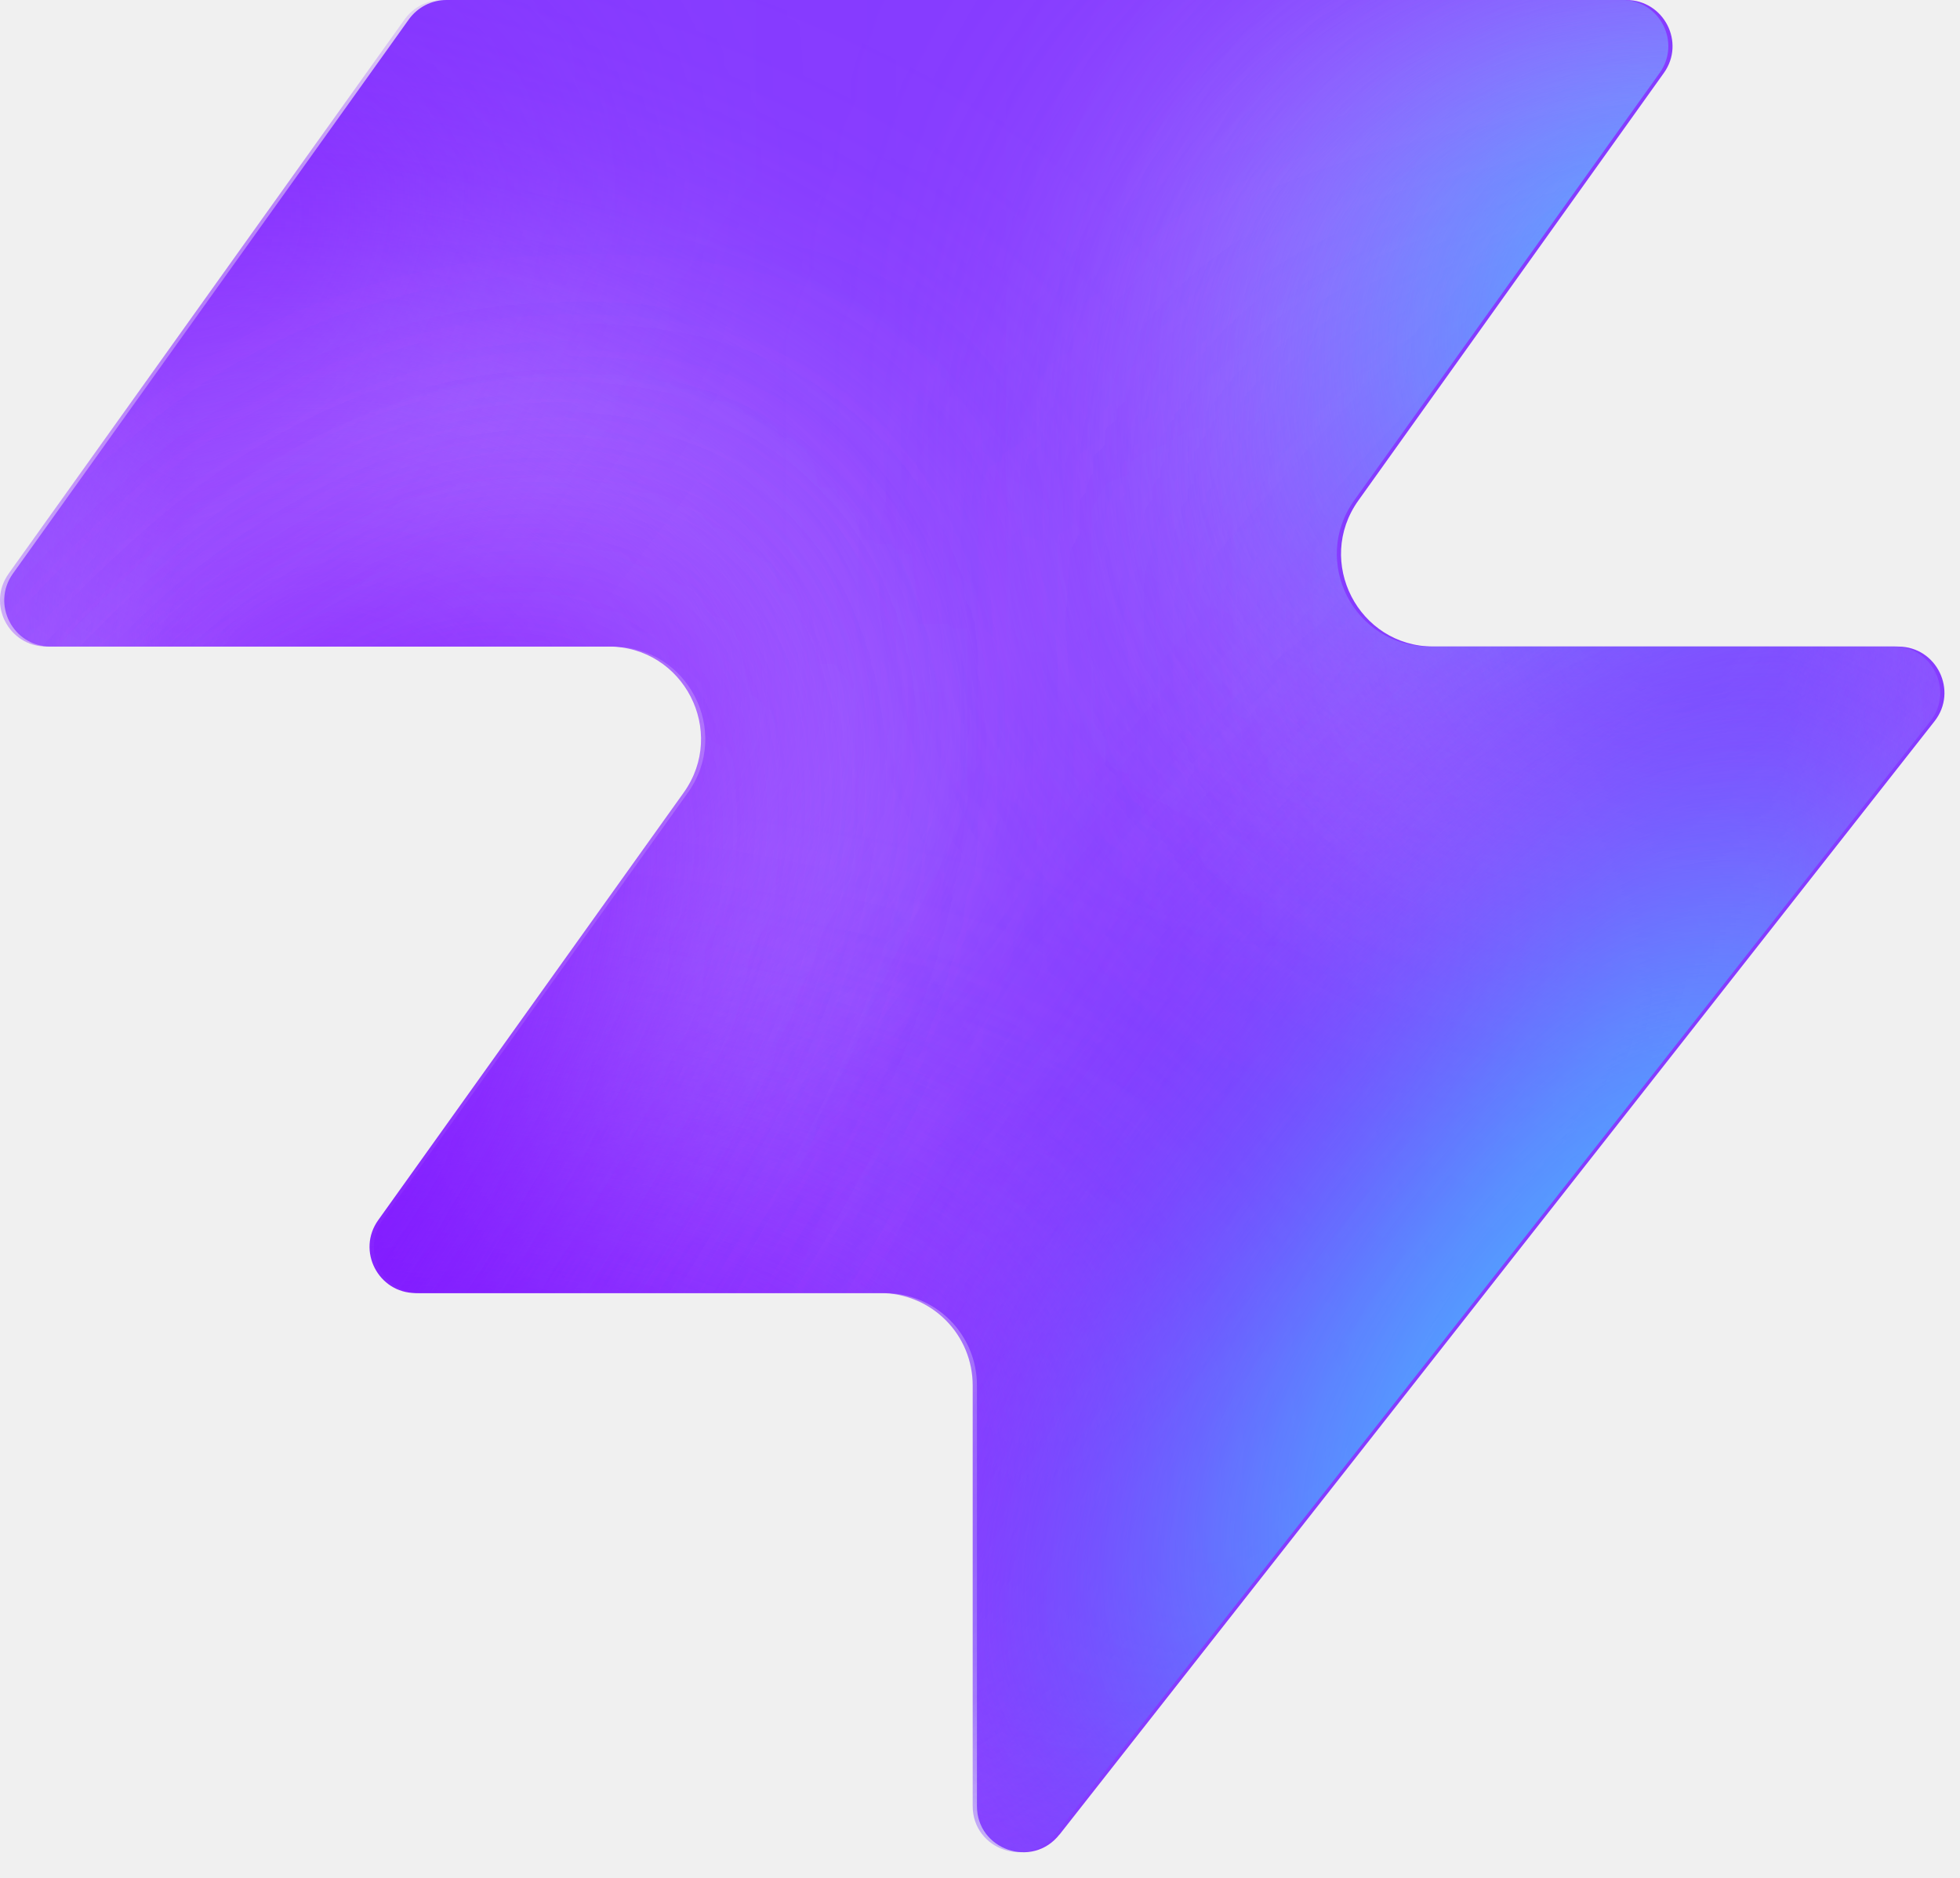
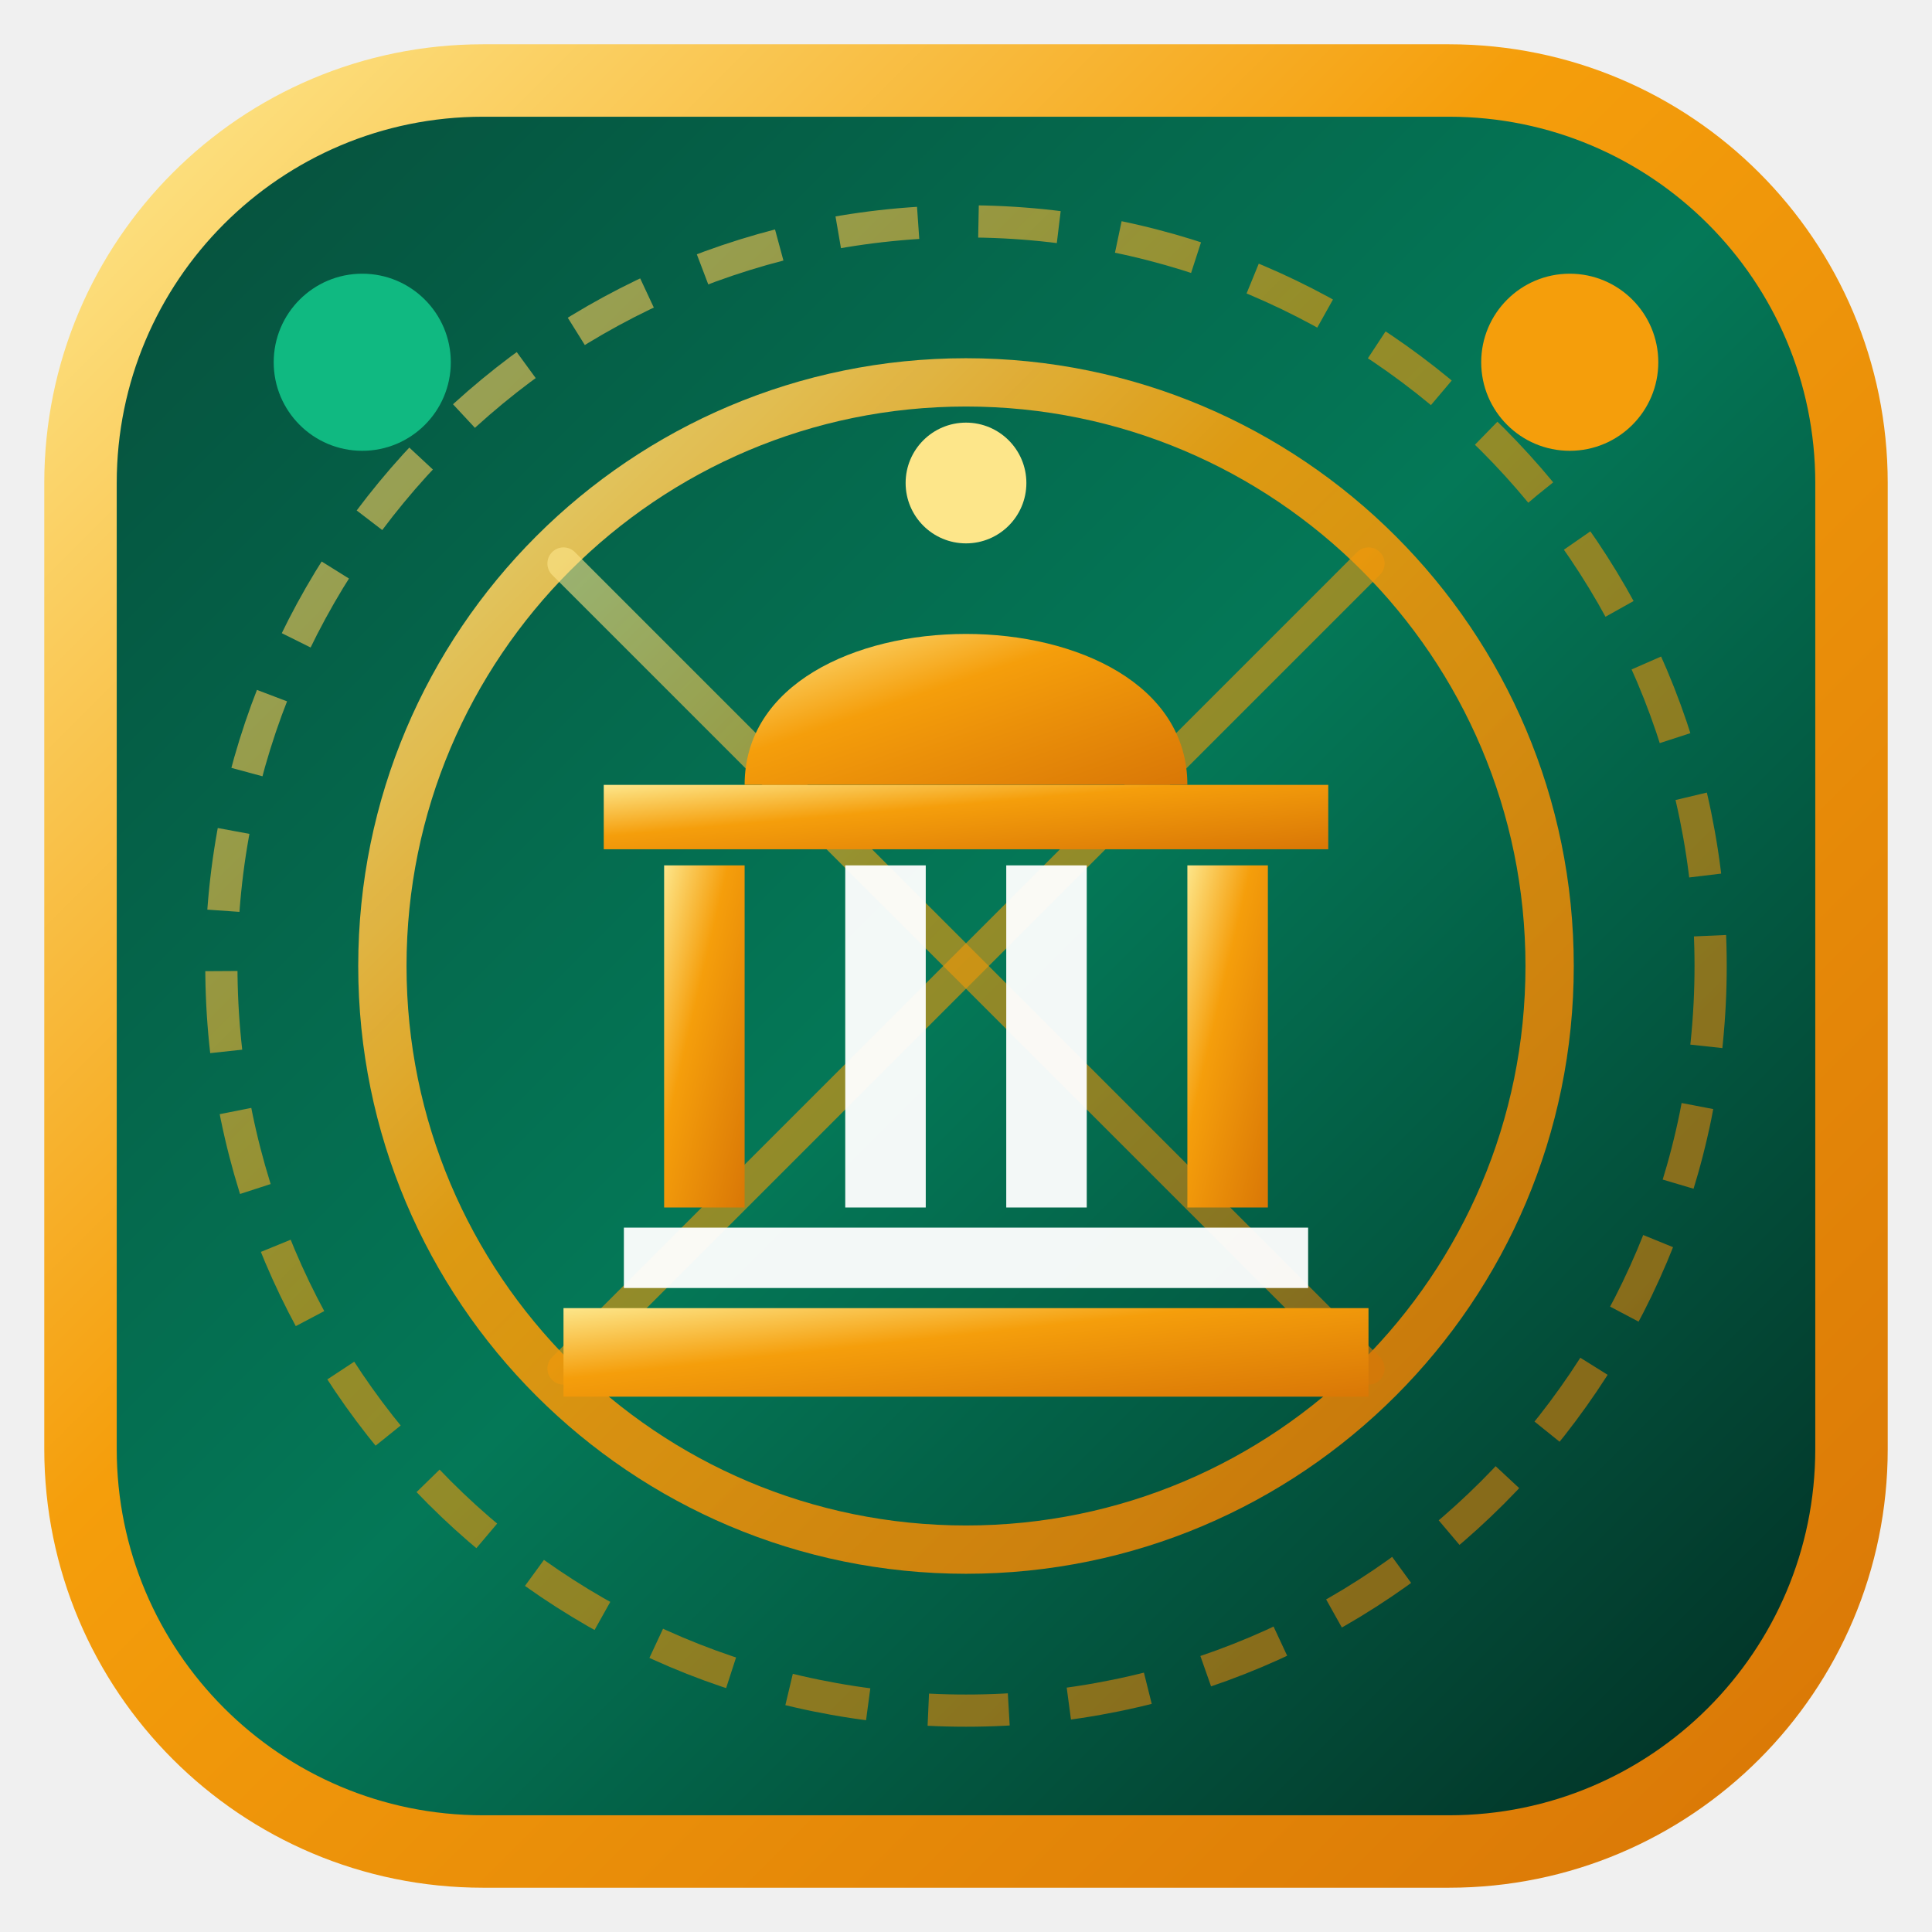
- <svg xmlns="http://www.w3.org/2000/svg" width="48" height="46" fill="none" viewBox="0 0 48 46">
-   <path fill="#863bff" d="M25.946 44.938c-.664.845-2.021.375-2.021-.698V33.937a2.26 2.26 0 0 0-2.262-2.262H10.287c-.92 0-1.456-1.04-.92-1.788l7.48-10.471c1.07-1.497 0-3.578-1.842-3.578H1.237c-.92 0-1.456-1.04-.92-1.788L10.013.474c.214-.297.556-.474.92-.474h28.894c.92 0 1.456 1.04.92 1.788l-7.48 10.471c-1.07 1.498 0 3.579 1.842 3.579h11.377c.943 0 1.473 1.088.89 1.83L25.947 44.94z" style="fill:#863bff;fill:color(display-p3 .525 .23 1);fill-opacity:1" />
-   <mask id="a" width="48" height="46" x="0" y="0" maskUnits="userSpaceOnUse" style="mask-type:alpha">
-     <path fill="#000" d="M25.842 44.938c-.664.844-2.021.375-2.021-.698V33.937a2.26 2.26 0 0 0-2.262-2.262H10.183c-.92 0-1.456-1.04-.92-1.788l7.48-10.471c1.07-1.498 0-3.579-1.842-3.579H1.133c-.92 0-1.456-1.04-.92-1.787L9.91.473c.214-.297.556-.474.92-.474h28.894c.92 0 1.456 1.04.92 1.788l-7.48 10.471c-1.07 1.498 0 3.578 1.842 3.578h11.377c.943 0 1.473 1.088.89 1.832L25.843 44.94z" style="fill:#000;fill-opacity:1" />
-   </mask>
-   <g mask="url(#a)">
-     <g filter="url(#b)">
-       <ellipse cx="5.508" cy="14.704" fill="#ede6ff" rx="5.508" ry="14.704" style="fill:#ede6ff;fill:color(display-p3 .927 .903 1);fill-opacity:1" transform="matrix(.00324 1 1 -.00324 -4.47 31.516)" />
-     </g>
-     <g filter="url(#c)">
-       <ellipse cx="10.399" cy="29.851" fill="#ede6ff" rx="10.399" ry="29.851" style="fill:#ede6ff;fill:color(display-p3 .927 .903 1);fill-opacity:1" transform="matrix(.00324 1 1 -.00324 -39.328 7.883)" />
-     </g>
-     <g filter="url(#d)">
-       <ellipse cx="5.508" cy="30.487" fill="#7e14ff" rx="5.508" ry="30.487" style="fill:#7e14ff;fill:color(display-p3 .492 .077 1);fill-opacity:1" transform="rotate(89.814 -25.913 -14.639)scale(1 -1)" />
-     </g>
-     <g filter="url(#e)">
-       <ellipse cx="5.508" cy="30.599" fill="#7e14ff" rx="5.508" ry="30.599" style="fill:#7e14ff;fill:color(display-p3 .492 .077 1);fill-opacity:1" transform="rotate(89.814 -32.644 -3.334)scale(1 -1)" />
-     </g>
-     <g filter="url(#f)">
-       <ellipse cx="5.508" cy="30.599" fill="#7e14ff" rx="5.508" ry="30.599" style="fill:#7e14ff;fill:color(display-p3 .492 .077 1);fill-opacity:1" transform="matrix(.00324 1 1 -.00324 -34.34 30.47)" />
-     </g>
-     <g filter="url(#g)">
-       <ellipse cx="14.072" cy="22.078" fill="#ede6ff" rx="14.072" ry="22.078" style="fill:#ede6ff;fill:color(display-p3 .927 .903 1);fill-opacity:1" transform="rotate(93.35 24.506 48.493)scale(-1 1)" />
-     </g>
-     <g filter="url(#h)">
-       <ellipse cx="3.47" cy="21.501" fill="#7e14ff" rx="3.47" ry="21.501" style="fill:#7e14ff;fill:color(display-p3 .492 .077 1);fill-opacity:1" transform="rotate(89.009 28.708 47.59)scale(-1 1)" />
-     </g>
-     <g filter="url(#i)">
-       <ellipse cx="3.47" cy="21.501" fill="#7e14ff" rx="3.47" ry="21.501" style="fill:#7e14ff;fill:color(display-p3 .492 .077 1);fill-opacity:1" transform="rotate(89.009 28.708 47.59)scale(-1 1)" />
-     </g>
-     <g filter="url(#j)">
-       <ellipse cx=".387" cy="8.972" fill="#7e14ff" rx="4.407" ry="29.108" style="fill:#7e14ff;fill:color(display-p3 .492 .077 1);fill-opacity:1" transform="rotate(39.51 .387 8.972)" />
-     </g>
-     <g filter="url(#k)">
-       <ellipse cx="47.523" cy="-6.092" fill="#7e14ff" rx="4.407" ry="29.108" style="fill:#7e14ff;fill:color(display-p3 .492 .077 1);fill-opacity:1" transform="rotate(37.892 47.523 -6.092)" />
-     </g>
-     <g filter="url(#l)">
-       <ellipse cx="41.412" cy="6.333" fill="#47bfff" rx="5.971" ry="9.665" style="fill:#47bfff;fill:color(display-p3 .28 .748 1);fill-opacity:1" transform="rotate(37.892 41.412 6.333)" />
-     </g>
-     <g filter="url(#m)">
-       <ellipse cx="-1.879" cy="38.332" fill="#7e14ff" rx="4.407" ry="29.108" style="fill:#7e14ff;fill:color(display-p3 .492 .077 1);fill-opacity:1" transform="rotate(37.892 -1.88 38.332)" />
-     </g>
-     <g filter="url(#n)">
-       <ellipse cx="-1.879" cy="38.332" fill="#7e14ff" rx="4.407" ry="29.108" style="fill:#7e14ff;fill:color(display-p3 .492 .077 1);fill-opacity:1" transform="rotate(37.892 -1.88 38.332)" />
-     </g>
-     <g filter="url(#o)">
-       <ellipse cx="35.651" cy="29.907" fill="#7e14ff" rx="4.407" ry="29.108" style="fill:#7e14ff;fill:color(display-p3 .492 .077 1);fill-opacity:1" transform="rotate(37.892 35.651 29.907)" />
-     </g>
-     <g filter="url(#p)">
-       <ellipse cx="38.418" cy="32.4" fill="#47bfff" rx="5.971" ry="15.297" style="fill:#47bfff;fill:color(display-p3 .28 .748 1);fill-opacity:1" transform="rotate(37.892 38.418 32.4)" />
-     </g>
+ <svg xmlns="http://www.w3.org/2000/svg" viewBox="0 0 48 48" width="48" height="48" fill="none">
+   <defs>
+     <linearGradient id="shieldGrad" x1="0%" y1="0%" x2="100%" y2="100%">
+       <stop offset="0%" stop-color="#064E3B" />
+       <stop offset="50%" stop-color="#047857" />
+       <stop offset="100%" stop-color="#022c22" />
+     </linearGradient>
+     <linearGradient id="goldGrad" x1="0%" y1="0%" x2="100%" y2="100%">
+       <stop offset="0%" stop-color="#FDE68A" />
+       <stop offset="40%" stop-color="#F59E0B" />
+       <stop offset="100%" stop-color="#D97706" />
+     </linearGradient>
+   </defs>
+   <rect x="2" y="2" width="44" height="44" rx="10" fill="url(#shieldGrad)" stroke="url(#goldGrad)" stroke-width="1.8" />
+   <circle cx="24" cy="24" r="18.5" stroke="url(#goldGrad)" stroke-width="0.8" stroke-dasharray="2 1.5" opacity="0.6" />
+   <g transform="translate(24, 24)" stroke="url(#goldGrad)" stroke-linecap="round">
+     <circle cx="0" cy="0" r="14.5" fill="none" stroke="url(#goldGrad)" stroke-width="1.2" opacity="0.9" />
+     <line x1="0" y1="-14" x2="0" y2="14" stroke-width="0.8" opacity="0.6" />
+     <line x1="-14" y1="0" x2="14" y2="0" stroke-width="0.8" opacity="0.6" />
+     <line x1="-10" y1="-10" x2="10" y2="10" stroke-width="0.8" opacity="0.6" />
+     <line x1="-10" y1="10" x2="10" y2="-10" stroke-width="0.8" opacity="0.6" />
  </g>
-   <defs>
-     <filter id="b" width="60.045" height="41.654" x="-19.77" y="16.149" color-interpolation-filters="sRGB" filterUnits="userSpaceOnUse">
-       <feFlood flood-opacity="0" result="BackgroundImageFix" />
-       <feBlend in="SourceGraphic" in2="BackgroundImageFix" result="shape" />
-       <feGaussianBlur result="effect1_foregroundBlur_2002_17158" stdDeviation="7.659" />
-     </filter>
-     <filter id="c" width="90.34" height="51.437" x="-54.613" y="-7.533" color-interpolation-filters="sRGB" filterUnits="userSpaceOnUse">
-       <feFlood flood-opacity="0" result="BackgroundImageFix" />
-       <feBlend in="SourceGraphic" in2="BackgroundImageFix" result="shape" />
-       <feGaussianBlur result="effect1_foregroundBlur_2002_17158" stdDeviation="7.659" />
-     </filter>
-     <filter id="d" width="79.355" height="29.4" x="-49.64" y="2.03" color-interpolation-filters="sRGB" filterUnits="userSpaceOnUse">
-       <feFlood flood-opacity="0" result="BackgroundImageFix" />
-       <feBlend in="SourceGraphic" in2="BackgroundImageFix" result="shape" />
-       <feGaussianBlur result="effect1_foregroundBlur_2002_17158" stdDeviation="4.596" />
-     </filter>
-     <filter id="e" width="79.579" height="29.4" x="-45.045" y="20.029" color-interpolation-filters="sRGB" filterUnits="userSpaceOnUse">
-       <feFlood flood-opacity="0" result="BackgroundImageFix" />
-       <feBlend in="SourceGraphic" in2="BackgroundImageFix" result="shape" />
-       <feGaussianBlur result="effect1_foregroundBlur_2002_17158" stdDeviation="4.596" />
-     </filter>
-     <filter id="f" width="79.579" height="29.4" x="-43.513" y="21.178" color-interpolation-filters="sRGB" filterUnits="userSpaceOnUse">
-       <feFlood flood-opacity="0" result="BackgroundImageFix" />
-       <feBlend in="SourceGraphic" in2="BackgroundImageFix" result="shape" />
-       <feGaussianBlur result="effect1_foregroundBlur_2002_17158" stdDeviation="4.596" />
-     </filter>
-     <filter id="g" width="74.749" height="58.852" x="15.756" y="-17.901" color-interpolation-filters="sRGB" filterUnits="userSpaceOnUse">
-       <feFlood flood-opacity="0" result="BackgroundImageFix" />
-       <feBlend in="SourceGraphic" in2="BackgroundImageFix" result="shape" />
-       <feGaussianBlur result="effect1_foregroundBlur_2002_17158" stdDeviation="7.659" />
-     </filter>
-     <filter id="h" width="61.377" height="25.362" x="23.548" y="2.284" color-interpolation-filters="sRGB" filterUnits="userSpaceOnUse">
-       <feFlood flood-opacity="0" result="BackgroundImageFix" />
-       <feBlend in="SourceGraphic" in2="BackgroundImageFix" result="shape" />
-       <feGaussianBlur result="effect1_foregroundBlur_2002_17158" stdDeviation="4.596" />
-     </filter>
-     <filter id="i" width="61.377" height="25.362" x="23.548" y="2.284" color-interpolation-filters="sRGB" filterUnits="userSpaceOnUse">
-       <feFlood flood-opacity="0" result="BackgroundImageFix" />
-       <feBlend in="SourceGraphic" in2="BackgroundImageFix" result="shape" />
-       <feGaussianBlur result="effect1_foregroundBlur_2002_17158" stdDeviation="4.596" />
-     </filter>
-     <filter id="j" width="56.045" height="63.649" x="-27.636" y="-22.853" color-interpolation-filters="sRGB" filterUnits="userSpaceOnUse">
-       <feFlood flood-opacity="0" result="BackgroundImageFix" />
-       <feBlend in="SourceGraphic" in2="BackgroundImageFix" result="shape" />
-       <feGaussianBlur result="effect1_foregroundBlur_2002_17158" stdDeviation="4.596" />
-     </filter>
-     <filter id="k" width="54.814" height="64.646" x="20.116" y="-38.415" color-interpolation-filters="sRGB" filterUnits="userSpaceOnUse">
-       <feFlood flood-opacity="0" result="BackgroundImageFix" />
-       <feBlend in="SourceGraphic" in2="BackgroundImageFix" result="shape" />
-       <feGaussianBlur result="effect1_foregroundBlur_2002_17158" stdDeviation="4.596" />
-     </filter>
-     <filter id="l" width="33.541" height="35.313" x="24.641" y="-11.323" color-interpolation-filters="sRGB" filterUnits="userSpaceOnUse">
-       <feFlood flood-opacity="0" result="BackgroundImageFix" />
-       <feBlend in="SourceGraphic" in2="BackgroundImageFix" result="shape" />
-       <feGaussianBlur result="effect1_foregroundBlur_2002_17158" stdDeviation="4.596" />
-     </filter>
-     <filter id="m" width="54.814" height="64.646" x="-29.286" y="6.009" color-interpolation-filters="sRGB" filterUnits="userSpaceOnUse">
-       <feFlood flood-opacity="0" result="BackgroundImageFix" />
-       <feBlend in="SourceGraphic" in2="BackgroundImageFix" result="shape" />
-       <feGaussianBlur result="effect1_foregroundBlur_2002_17158" stdDeviation="4.596" />
-     </filter>
-     <filter id="n" width="54.814" height="64.646" x="-29.286" y="6.009" color-interpolation-filters="sRGB" filterUnits="userSpaceOnUse">
-       <feFlood flood-opacity="0" result="BackgroundImageFix" />
-       <feBlend in="SourceGraphic" in2="BackgroundImageFix" result="shape" />
-       <feGaussianBlur result="effect1_foregroundBlur_2002_17158" stdDeviation="4.596" />
-     </filter>
-     <filter id="o" width="54.814" height="64.646" x="8.244" y="-2.416" color-interpolation-filters="sRGB" filterUnits="userSpaceOnUse">
-       <feFlood flood-opacity="0" result="BackgroundImageFix" />
-       <feBlend in="SourceGraphic" in2="BackgroundImageFix" result="shape" />
-       <feGaussianBlur result="effect1_foregroundBlur_2002_17158" stdDeviation="4.596" />
-     </filter>
-     <filter id="p" width="39.409" height="43.623" x="18.713" y="10.588" color-interpolation-filters="sRGB" filterUnits="userSpaceOnUse">
-       <feFlood flood-opacity="0" result="BackgroundImageFix" />
-       <feBlend in="SourceGraphic" in2="BackgroundImageFix" result="shape" />
-       <feGaussianBlur result="effect1_foregroundBlur_2002_17158" stdDeviation="4.596" />
-     </filter>
-   </defs>
+   <path d="M14 32.5h20v2.2H14z" fill="url(#goldGrad)" />
+   <path d="M15.5 30.5h17v1.5H15.5z" fill="#FFF" opacity="0.95" />
+   <path d="M16.5 21.5h2v8.5h-2z" fill="url(#goldGrad)" />
+   <path d="M21 21.5h2v8.5h-2z" fill="#FFF" opacity="0.95" />
+   <path d="M25 21.5h2v8.5h-2z" fill="#FFF" opacity="0.95" />
+   <path d="M29.5 21.5h2v8.5h-2z" fill="url(#goldGrad)" />
+   <path d="M15 19.5h18v1.6H15z" fill="url(#goldGrad)" />
+   <path d="M18.5 19.5 C18.5 14.5 29.5 14.5 29.5 19.5 Z" fill="url(#goldGrad)" />
+   <circle cx="24" cy="12" r="1.5" fill="#FDE68A" />
+   <circle cx="9" cy="9" r="2.2" fill="#10B981" />
+   <circle cx="39" cy="9" r="2.2" fill="#F59E0B" />
</svg>
